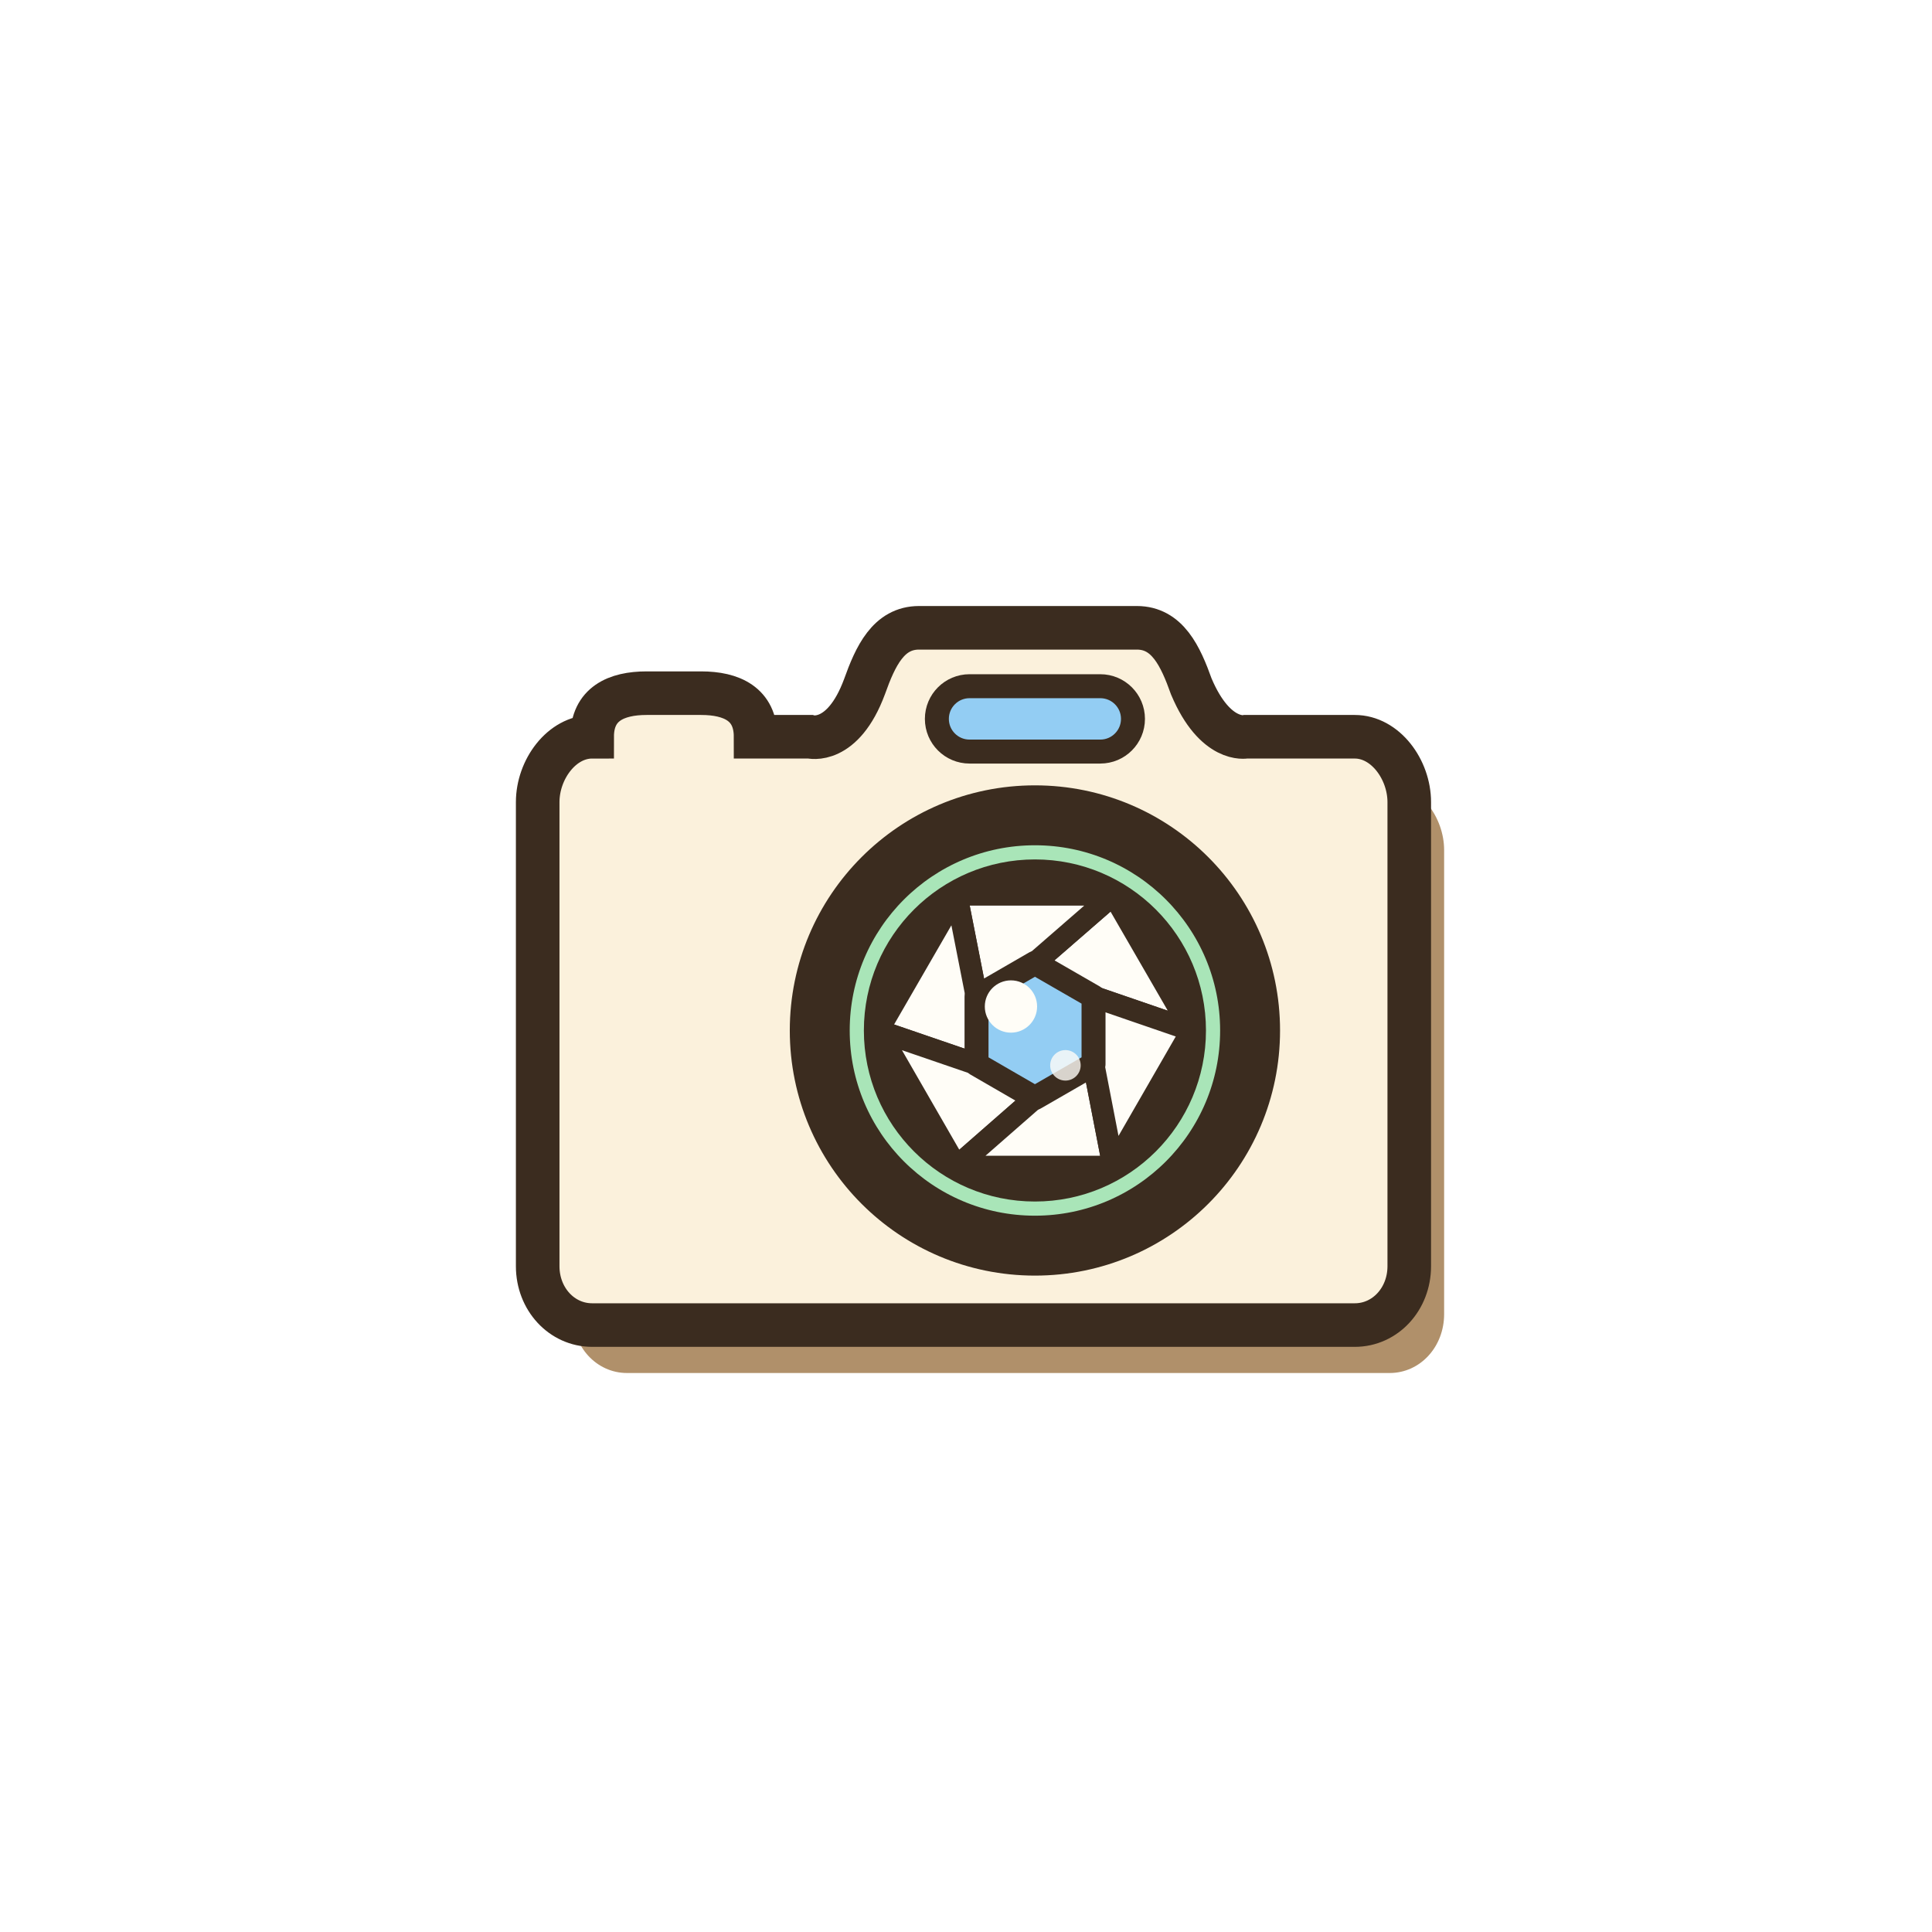
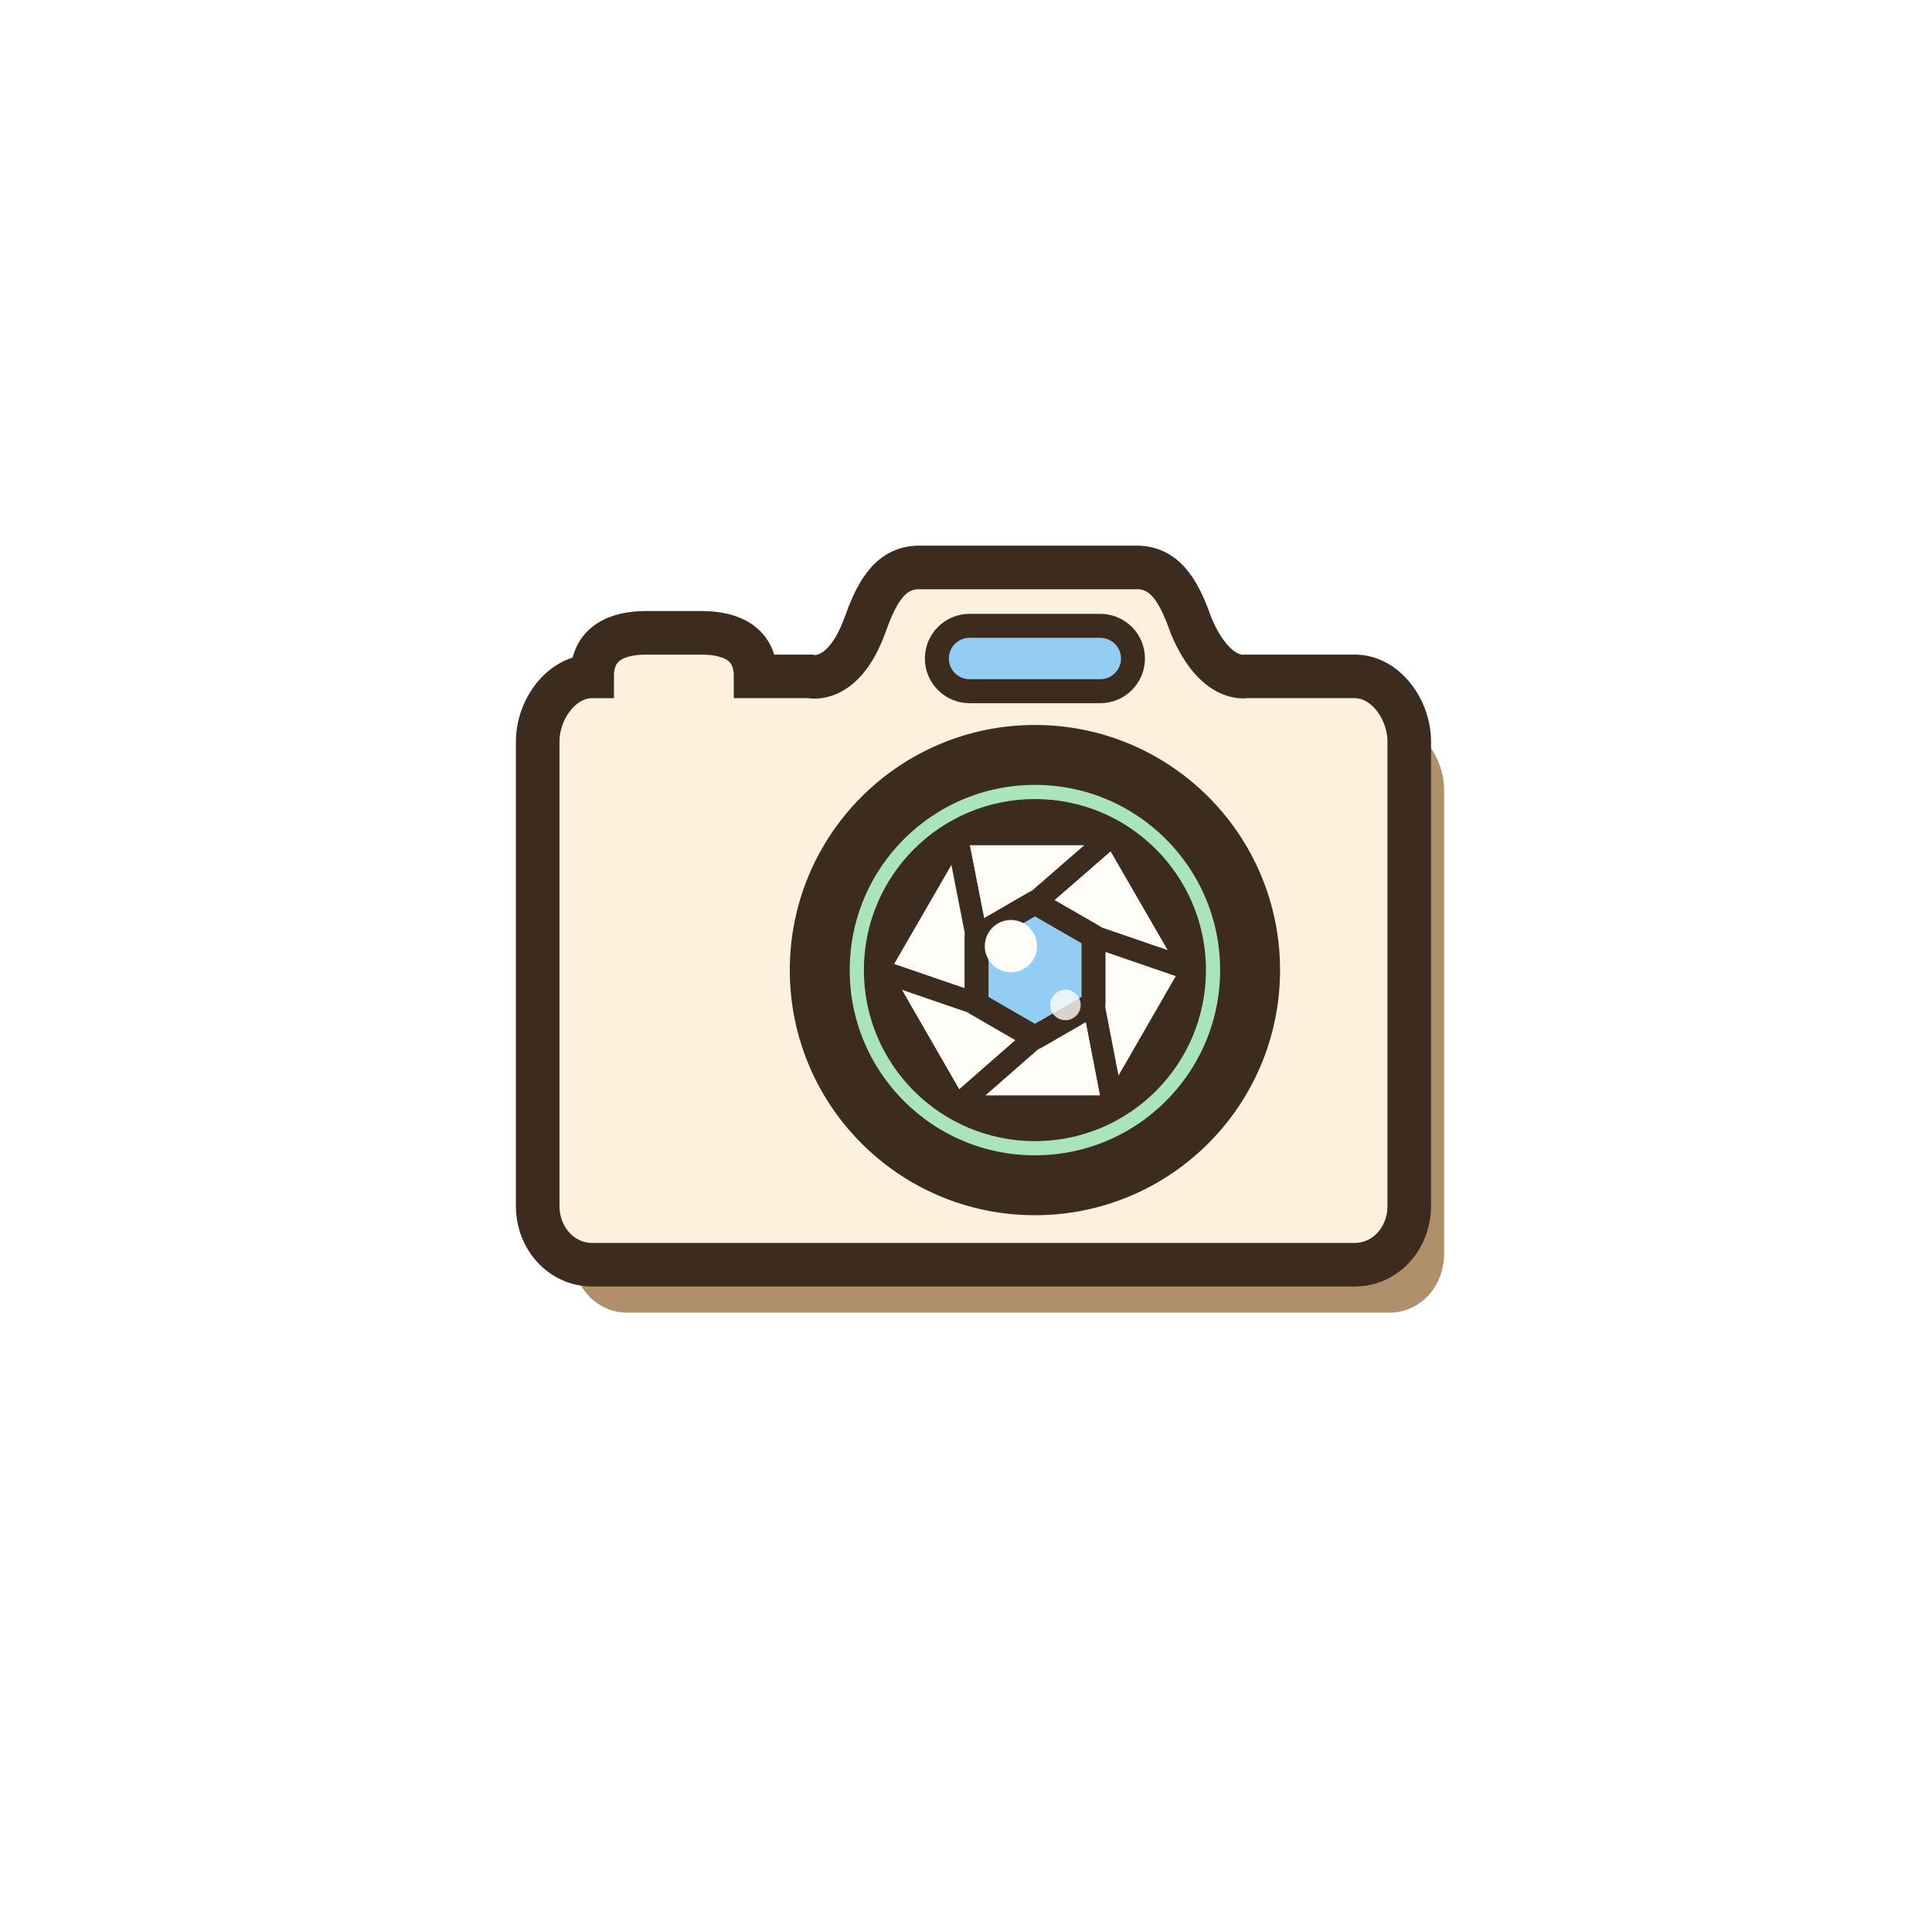
<svg xmlns="http://www.w3.org/2000/svg" viewBox="0 0 320 320" role="img" aria-label="O'Upon">
-   <g transform="translate(45.75 49.85) scale(3.609)">
+   <g transform="translate(45.75 39.85) scale(3.609)">
    <path transform="translate(1.6 2.2)" fill="#b0906a" d="M49.5,20h-5c0,0-1.4,0.3-2.5-2.3c-0.5-1.4-1.1-2.7-2.5-2.7h-10c-1.4,0-2,1.3-2.5,2.7c-1,2.7-2.5,2.3-2.5,2.3H22c0-1.5-1.1-2-2.5-2H17c-1.4,0-2.5,0.5-2.5,2c-1.4,0-2.5,1.5-2.5,3v21.3c0,1.5,1.1,2.7,2.5,2.7h35c1.4,0,2.5-1.2,2.5-2.7V23C52,21.5,50.9,20,49.5,20z" />
    <path fill="#fbf1dc" stroke="#3b2c1f" stroke-width="2" d="M49.5,20h-5c0,0-1.4,0.3-2.5-2.3c-0.5-1.4-1.1-2.7-2.5-2.7h-10c-1.4,0-2,1.3-2.5,2.7c-1,2.7-2.5,2.3-2.5,2.3H22c0-1.5-1.1-2-2.5-2H17c-1.4,0-2.5,0.5-2.5,2c-1.4,0-2.5,1.5-2.5,3v21.3c0,1.5,1.1,2.7,2.5,2.7h35c1.4,0,2.5-1.2,2.5-2.7V23C52,21.5,50.9,20,49.5,20z" />
    <rect x="30.32" y="17.68" width="9" height="3" rx="1.5" fill="#93cdf3" stroke="#3b2c1f" stroke-width="1.1" />
    <path fill="#fffdf7" stroke="#3b2c1f" stroke-width="1.5" d="M34.82 43.98c-5.8 0-10.5-4.7-10.5-10.5 0-5.8 4.7-10.5 10.5-10.5 5.8 0 10.5 4.7 10.5 10.5 0 5.8-4.7 10.5-10.5 10.5zm0-18c-4.1 0-7.5 3.4-7.5 7.5 0 4.1 3.4 7.5 7.5 7.5 4.1 0 7.5-3.4 7.5-7.5 0-4.1-3.4-7.5-7.5-7.5z" />
    <circle cx="34.82" cy="33.48" r="9.2" fill="#a9e5b8" stroke="#3b2c1f" stroke-width="1.4" />
    <circle cx="34.82" cy="33.48" r="7.2" fill="none" stroke="#3b2c1f" stroke-width="1.3" />
    <g fill="#fffdf7" stroke="#3b2c1f" stroke-width="1" stroke-linejoin="round">
      <path d="M42.02 33.48 38.42 27.25 34.82 30.38 37.51 31.93Z" />
      <path d="M38.42 27.25 31.22 27.25 32.14 31.93 34.82 30.38Z" />
      <path d="M31.22 27.25 27.62 33.48 32.14 35.03 32.14 31.93Z" />
      <path d="M27.62 33.48 31.22 39.73 34.82 36.58 32.14 35.03Z" />
      <path d="M31.22 39.73 38.42 39.73 37.51 35.03 34.82 36.58Z" />
      <path d="M38.42 39.73 42.02 33.48 37.51 31.93 37.51 35.03Z" />
    </g>
    <path d="M37.51 31.93 34.82 30.38 32.14 31.93 32.14 35.03 34.82 36.58 37.51 35.03Z" fill="#93cdf3" stroke="#3b2c1f" stroke-width="1.1" stroke-linejoin="round" />
    <circle cx="33.72" cy="32.38" r="1.2" fill="#fffdf7" />
    <circle cx="36.22" cy="35.08" r="0.7" fill="#fffdf7" opacity="0.8" />
  </g>
</svg>
